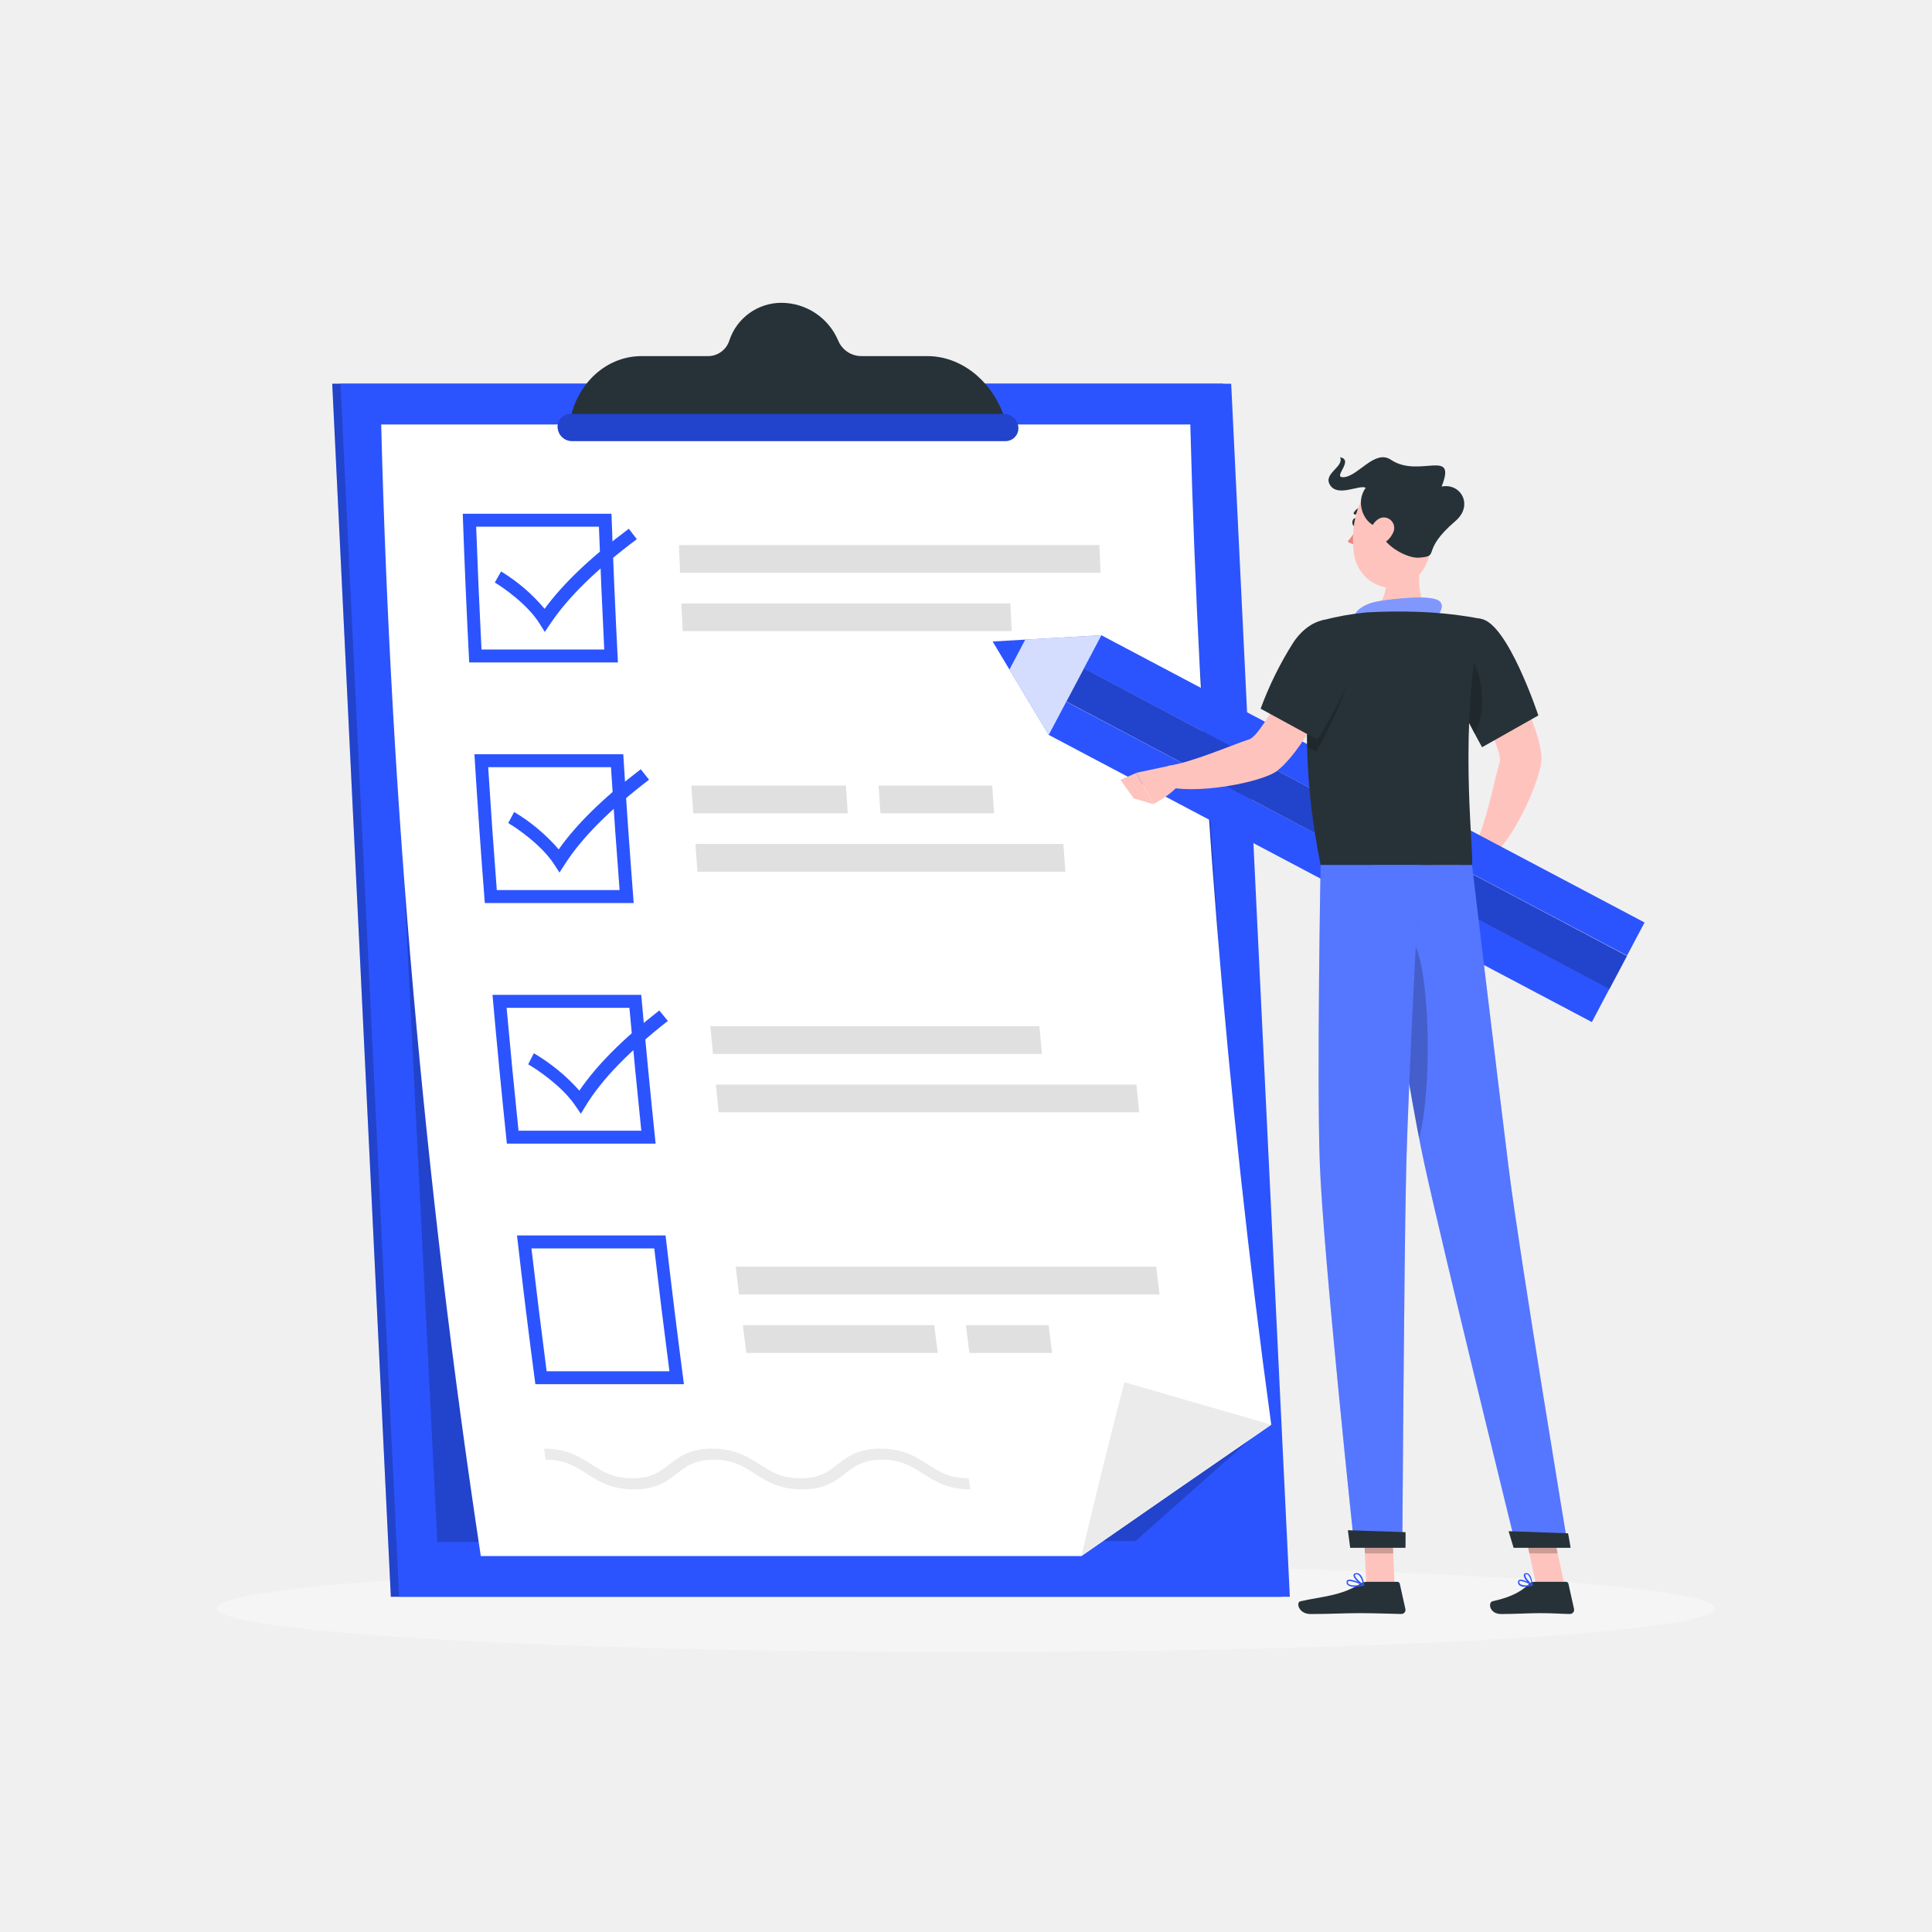
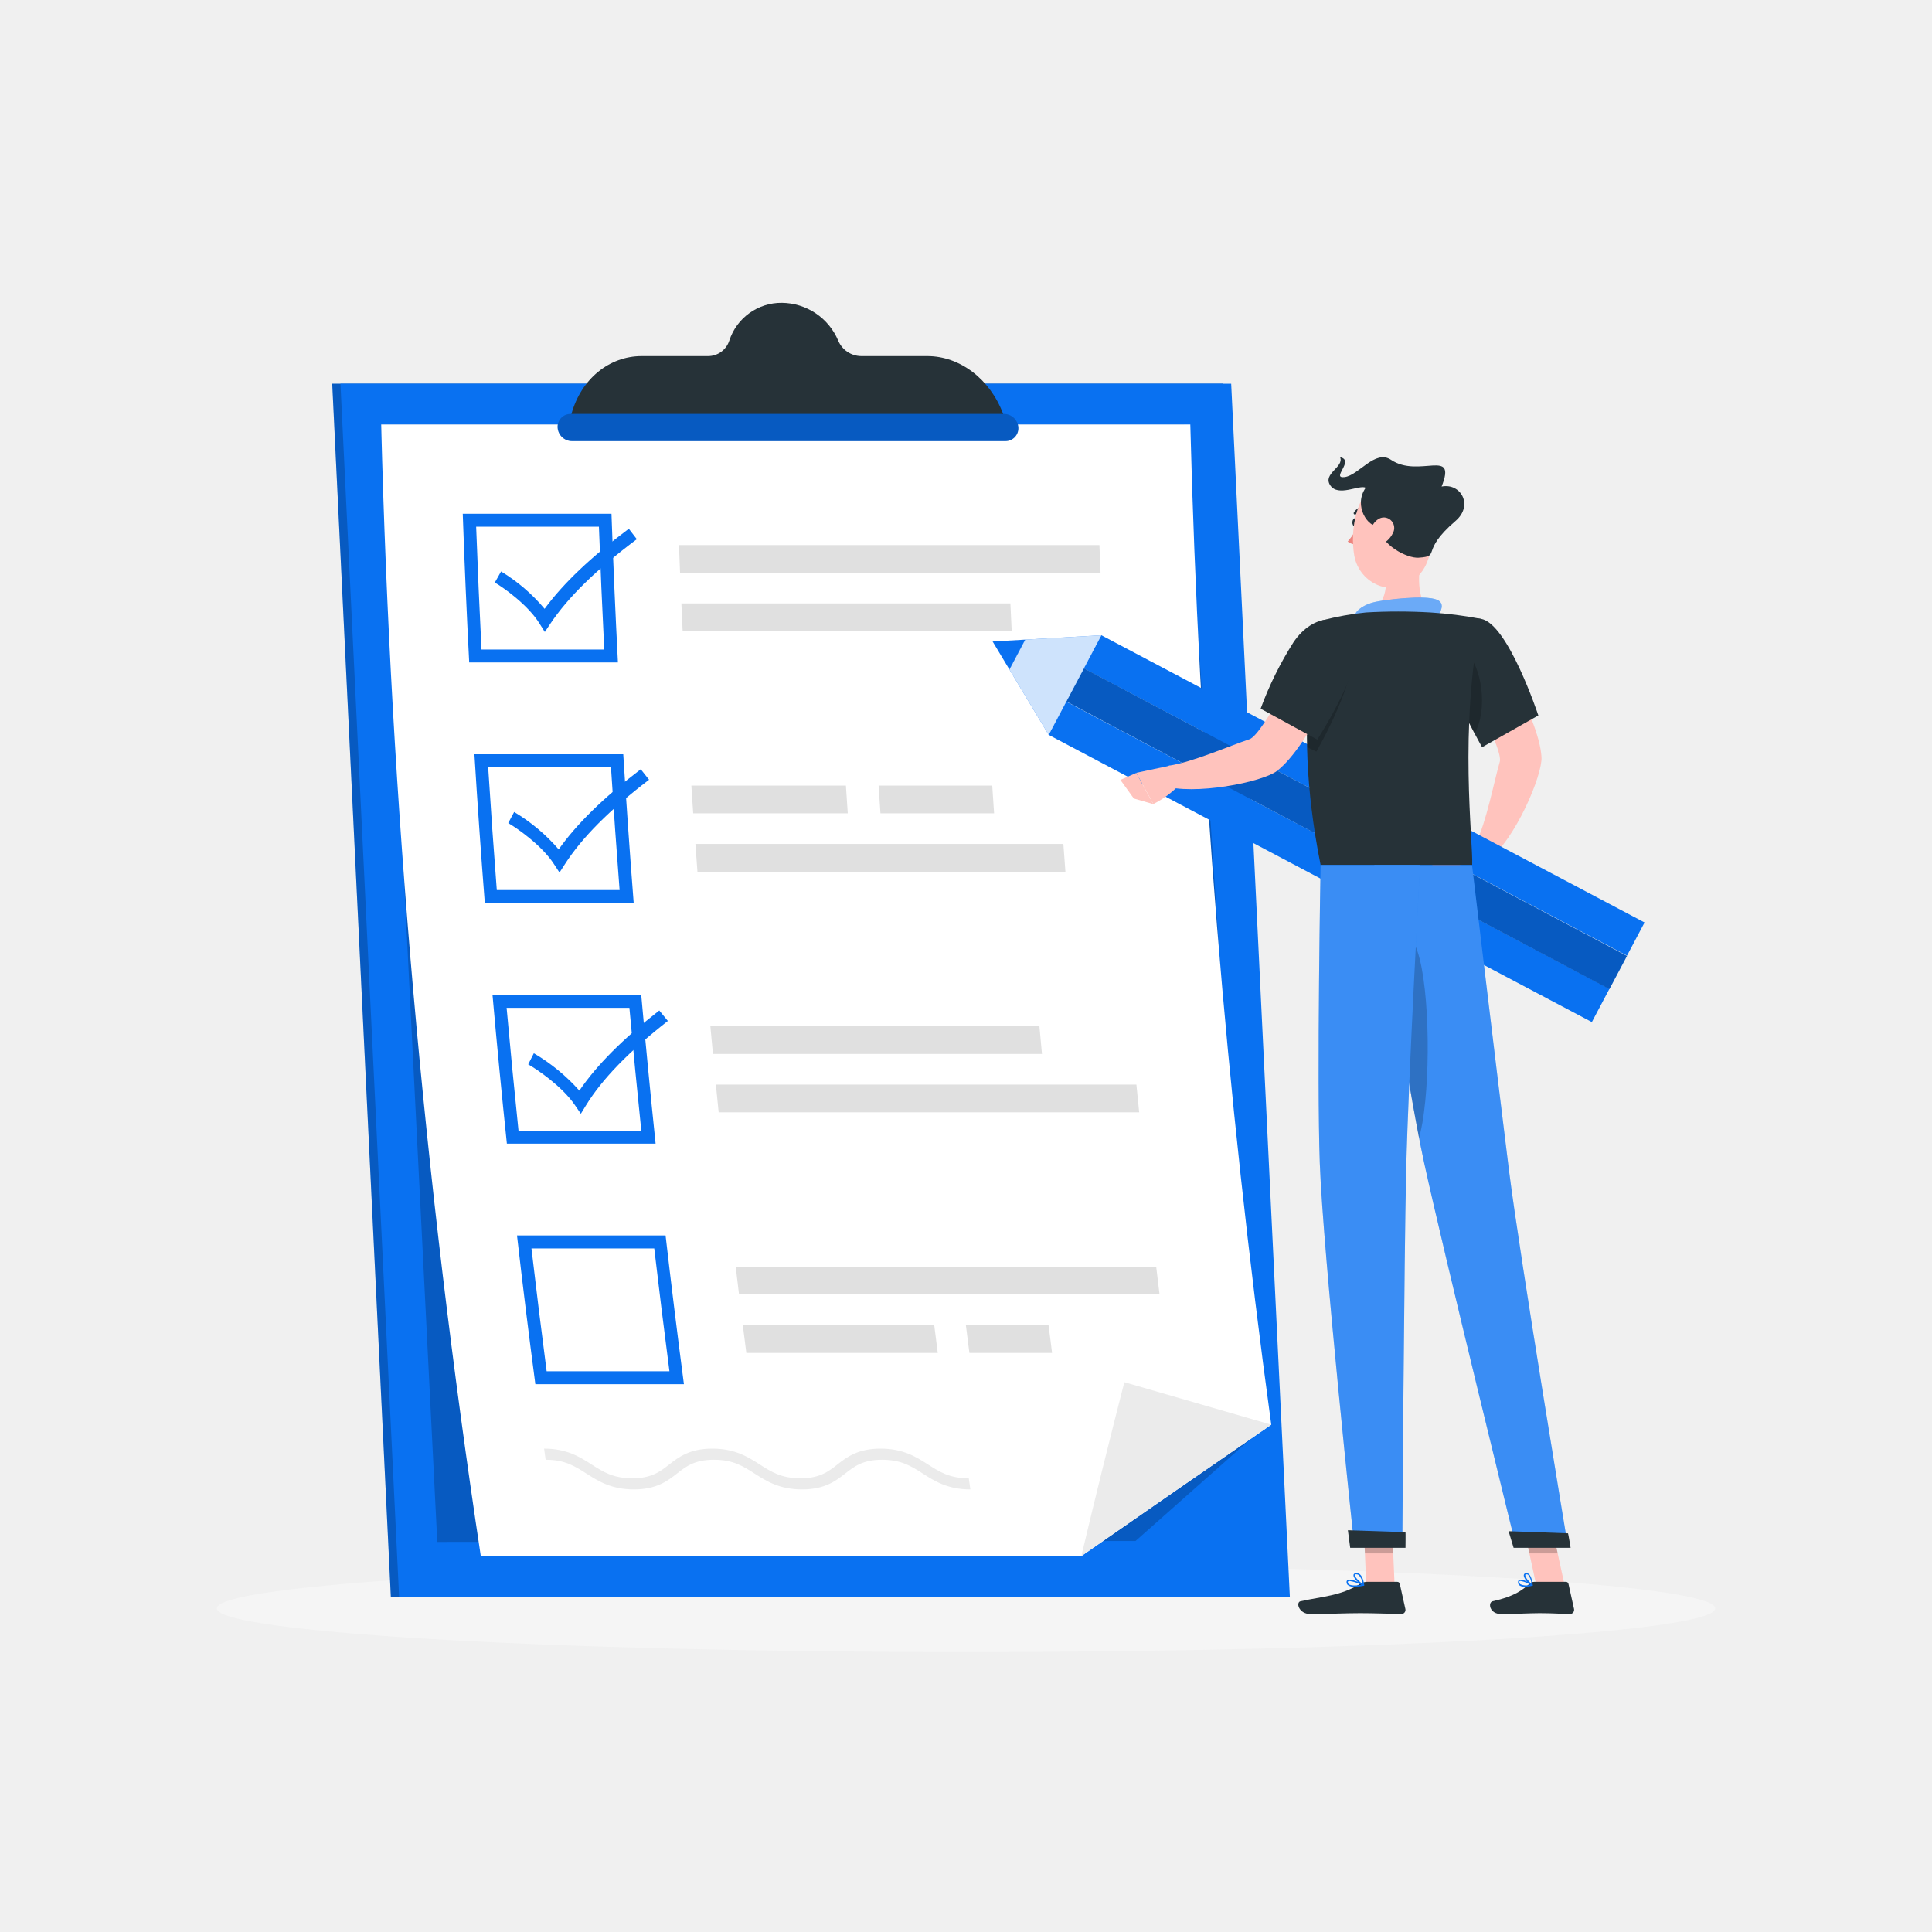
<svg xmlns="http://www.w3.org/2000/svg" viewBox="0 0 500 500">
-   <g id="freepik--Shadow--inject-115">
-     <ellipse id="freepik--path--inject-115" cx="250" cy="416.24" rx="193.89" ry="11.32" style="fill:#f5f5f5" />
+   <g id="freepik--Shadow--inject-98">
+     <ellipse id="freepik--path--inject-98" cx="250" cy="416.24" rx="193.89" ry="11.32" style="fill:#f5f5f5" />
  </g>
-   <g id="freepik--Checklist--inject-115">
-     <polygon points="316.5 99.3 85.98 99.3 101.15 413.24 331.67 413.24 316.5 99.3" style="fill:#2B54FE" />
+   <g id="freepik--Checklist--inject-98">
+     <polygon points="316.5 99.3 85.98 99.3 101.15 413.24 331.67 413.24 316.5 99.3" style="fill:#0971F1" />
    <polygon points="316.5 99.3 85.98 99.3 101.15 413.24 331.67 413.24 316.5 99.3" style="opacity:0.2" />
-     <polygon points="318.63 99.3 88.11 99.3 103.29 413.24 333.81 413.24 318.63 99.3" style="fill:#2B54FE" />
+     <polygon points="318.63 99.3 88.11 99.3 103.29 413.24 333.81 413.24 318.63 99.3" style="fill:#0971F1" />
    <polygon points="306.46 109.86 98.65 109.86 113.17 399.05 293.87 398.81 323.9 372.19 306.46 109.86" style="opacity:0.2" />
    <path d="M308.05,109.85A2354.69,2354.69,0,0,0,329,368.71q-24.7,17-49.15,34H124.43A2360.67,2360.67,0,0,1,98.65,109.85Z" style="fill:#fff" />
    <path d="M329,368.71q-24.7,17-49.15,34,5.34-22.5,11.13-45Z" style="fill:#ebebeb" />
-     <path d="M155,136.31q.59,15.88,1.38,31.78H124.61q-.8-15.9-1.38-31.78H155m3.24-3.35H119.76q.67,19.23,1.67,38.48h38.49q-1-19.24-1.67-38.48Z" style="fill:#2B54FE" />
+     <path d="M155,136.31q.59,15.88,1.38,31.78H124.61q-.8-15.9-1.38-31.78H155m3.24-3.35H119.76q.67,19.23,1.67,38.48h38.49q-1-19.24-1.67-38.48Z" style="fill:#0971F1" />
    <path d="M284.82,148.24H176c-.1-2.39-.19-4.79-.28-7.18H284.53C284.62,143.45,284.72,145.85,284.82,148.24Z" style="fill:#e0e0e0" />
    <path d="M261.83,163.34H176.67c-.11-2.4-.23-4.79-.33-7.18h85.15Q261.66,159.75,261.83,163.34Z" style="fill:#e0e0e0" />
-     <path d="M158.12,198.55q1,15.9,2.23,31.8H128.57q-1.23-15.9-2.23-31.8h31.78m3.14-3.35H122.78q1.18,19.25,2.69,38.5H164q-1.5-19.24-2.7-38.5Z" style="fill:#2B54FE" />
+     <path d="M158.12,198.55q1,15.9,2.23,31.8H128.57q-1.23-15.9-2.23-31.8h31.78m3.14-3.35H122.78q1.18,19.25,2.69,38.5H164q-1.5-19.24-2.7-38.5Z" style="fill:#0971F1" />
    <path d="M219.4,210.49h-40c-.16-2.4-.33-4.79-.48-7.19h40C219.07,205.7,219.23,208.09,219.4,210.49Z" style="fill:#e0e0e0" />
    <path d="M257.27,210.49H227.86c-.16-2.4-.33-4.79-.48-7.19h29.41C256.94,205.7,257.1,208.09,257.27,210.49Z" style="fill:#e0e0e0" />
    <path d="M275.73,225.6H180.5c-.18-2.4-.35-4.79-.53-7.19H275.2C275.38,220.81,275.55,223.2,275.73,225.6Z" style="fill:#e0e0e0" />
-     <path d="M162.89,260.82q1.43,15.9,3.08,31.8H134.19q-1.65-15.9-3.08-31.8h31.78m3.06-3.35H127.46q1.7,19.26,3.72,38.51h38.49q-2-19.26-3.72-38.51Z" style="fill:#2B54FE" />
+     <path d="M162.89,260.82q1.43,15.9,3.08,31.8H134.19q-1.65-15.9-3.08-31.8h31.78m3.06-3.35H127.46q1.7,19.26,3.72,38.51h38.49q-2-19.26-3.72-38.51Z" style="fill:#0971F1" />
    <path d="M294.1,280.69H185.27l.72,7.18H294.82Z" style="fill:#e0e0e0" />
    <path d="M269,265.58H183.84c.22,2.39.44,4.79.67,7.18h85.15C269.44,270.37,269.21,268,269,265.58Z" style="fill:#e0e0e0" />
-     <path d="M169.32,323.09q1.86,15.9,3.93,31.79H141.47q-2.07-15.88-3.93-31.79h31.78m3-3.35H133.8Q136,339,138.55,358.23H177q-2.53-19.23-4.75-38.49Z" style="fill:#2B54FE" />
+     <path d="M169.32,323.09q1.86,15.9,3.93,31.79H141.47q-2.07-15.88-3.93-31.79h31.78m3-3.35H133.8Q136,339,138.55,358.23H177q-2.53-19.23-4.75-38.49Z" style="fill:#0971F1" />
    <path d="M300.09,335H191.26c-.29-2.4-.58-4.79-.86-7.19H299.22C299.51,330.24,299.79,332.63,300.09,335Z" style="fill:#e0e0e0" />
    <path d="M242.69,350.13H193.15c-.31-2.39-.61-4.79-.91-7.18h49.54C242.08,345.34,242.38,347.74,242.69,350.13Z" style="fill:#e0e0e0" />
    <path d="M272.27,350.13H250.88c-.31-2.39-.61-4.79-.91-7.18h21.39C271.66,345.34,272,347.74,272.27,350.13Z" style="fill:#e0e0e0" />
-     <path d="M141,163.55l-1.41-2.24c-3.08-4.9-9.36-9.27-11.53-10.55l1.62-2.87a45.5,45.5,0,0,1,11.26,9.67c4.84-6.59,12-13.4,21.8-20.72l2.07,2.7c-10.46,7.83-17.78,15-22.4,21.9Z" style="fill:#2B54FE" />
-     <path d="M144.8,225.81l-1.47-2.24c-3.2-4.9-9.6-9.28-11.8-10.56l1.53-2.87a47,47,0,0,1,11.53,9.68c4.66-6.6,11.63-13.41,21.24-20.74.71.9,1.43,1.8,2.14,2.71-10.25,7.84-17.38,15-21.81,21.91C145.7,224.4,145.25,225.11,144.8,225.81Z" style="fill:#2B54FE" />
-     <path d="M150.32,288.24,148.79,286c-3.34-4.9-9.86-9.28-12.09-10.55.48-1,1-1.92,1.46-2.87a49.09,49.09,0,0,1,11.78,9.67c4.49-6.6,11.28-13.4,20.68-20.74l2.22,2.71c-10,7.84-17,15-21.23,21.91Z" style="fill:#2B54FE" />
+     <path d="M141,163.55l-1.41-2.24c-3.08-4.9-9.36-9.27-11.53-10.55l1.62-2.87a45.5,45.5,0,0,1,11.26,9.67c4.84-6.59,12-13.4,21.8-20.72l2.07,2.7c-10.46,7.83-17.78,15-22.4,21.9Z" style="fill:#0971F1" />
+     <path d="M144.8,225.81l-1.47-2.24c-3.2-4.9-9.6-9.28-11.8-10.56l1.53-2.87a47,47,0,0,1,11.53,9.68c4.66-6.6,11.63-13.41,21.24-20.74.71.9,1.43,1.8,2.14,2.71-10.25,7.84-17.38,15-21.81,21.91C145.7,224.4,145.25,225.11,144.8,225.81Z" style="fill:#0971F1" />
+     <path d="M150.32,288.24,148.79,286c-3.34-4.9-9.86-9.28-12.09-10.55.48-1,1-1.92,1.46-2.87a49.09,49.09,0,0,1,11.78,9.67c4.49-6.6,11.28-13.4,20.68-20.74l2.22,2.71c-10,7.84-17,15-21.23,21.91Z" style="fill:#0971F1" />
    <path d="M251.13,385.46c-5.9,0-9.3-2.18-12.3-4.1s-5.58-3.58-10.56-3.58-7.2,1.74-9.55,3.58-5.23,4.1-11.13,4.1-9.3-2.18-12.29-4.1-5.57-3.58-10.56-3.58-7.2,1.74-9.55,3.58-5.23,4.1-11.12,4.1-9.3-2.18-12.3-4.1-5.57-3.58-10.56-3.58c-.13-1-.27-1.92-.4-2.88,5.9,0,9.29,2.18,12.29,4.1s5.57,3.58,10.55,3.58,7.2-1.74,9.55-3.58,5.24-4.1,11.14-4.1,9.28,2.18,12.28,4.1,5.58,3.58,10.56,3.58,7.2-1.74,9.55-3.58,5.24-4.1,11.14-4.1,9.29,2.18,12.29,4.1,5.57,3.58,10.56,3.58C250.85,383.54,251,384.5,251.13,385.46Z" style="fill:#ebebeb" />
    <path d="M259.59,107.07c-3.38-9-11.19-14.91-19.59-14.91H222.88a6.51,6.51,0,0,1-5.95-4,16,16,0,0,0-14.57-9.79,14.17,14.17,0,0,0-13.62,9.79,5.78,5.78,0,0,1-5.57,4H166.06c-8.41,0-15.65,5.94-18.15,14.91l-1,3.57h114Z" style="fill:#263238" />
-     <path d="M260.2,114.16H148a3.74,3.74,0,0,1-3.69-3.52h0a3.33,3.33,0,0,1,3.35-3.51H259.86a3.74,3.74,0,0,1,3.69,3.51h0A3.33,3.33,0,0,1,260.2,114.16Z" style="fill:#2B54FE" />
+     <path d="M260.2,114.16H148a3.74,3.74,0,0,1-3.69-3.52h0a3.33,3.33,0,0,1,3.35-3.51H259.86a3.74,3.74,0,0,1,3.69,3.51h0A3.33,3.33,0,0,1,260.2,114.16Z" style="fill:#0971F1" />
    <path d="M260.2,114.16H148a3.74,3.74,0,0,1-3.69-3.52h0a3.33,3.33,0,0,1,3.35-3.51H259.86a3.74,3.74,0,0,1,3.69,3.51h0A3.33,3.33,0,0,1,260.2,114.16Z" style="opacity:0.2" />
  </g>
-   <g id="freepik--Character--inject-115">
+   <g id="freepik--Character--inject-98">
    <polygon points="360.92 410.23 353.59 410.23 352.86 393.26 360.19 393.26 360.92 410.23" style="fill:#ffc3bd" />
    <polygon points="404.91 410.23 397.58 410.23 393.9 393.26 401.22 393.26 404.91 410.23" style="fill:#ffc3bd" />
    <path d="M397.06,409.38h8.23a.63.63,0,0,1,.62.5l1.45,6.52a1.08,1.08,0,0,1-1.07,1.3c-2.87-.05-4.27-.22-7.89-.22-2.23,0-6.82.23-9.89.23s-3.48-3-2.22-3.31c5.65-1.24,7.77-2.94,9.58-4.57A1.8,1.8,0,0,1,397.06,409.38Z" style="fill:#263238" />
    <path d="M353.64,409.38h8a.63.63,0,0,1,.62.5l1.45,6.52a1.06,1.06,0,0,1-1,1.3c-2.89-.05-7.06-.22-10.69-.22-4.24,0-7.9.23-12.88.23-3,0-3.84-3-2.58-3.31,5.73-1.26,10.41-1.39,15.36-4.45A3.44,3.44,0,0,1,353.64,409.38Z" style="fill:#263238" />
    <path d="M368,142.92c-1,5.36-1.58,12,2.17,15.58,0,0-2.15,5.44-12.11,5.44-9.1,0-4.54-5.44-4.54-5.44,6-1.43,5.66-8.82,4.62-13Z" style="fill:#ffc3bd" />
-     <path d="M350.66,159.25c.2-1.33,2.54-2.88,5.2-3.46s12.88-1.87,16-.58-.54,5.11-.54,5.11Z" style="fill:#2B54FE" />
+     <path d="M350.66,159.25c.2-1.33,2.54-2.88,5.2-3.46s12.88-1.87,16-.58-.54,5.11-.54,5.11Z" style="fill:#0971F1" />
    <path d="M350.66,159.25c.2-1.33,2.54-2.88,5.2-3.46s12.88-1.87,16-.58-.54,5.11-.54,5.11Z" style="fill:#fff;opacity:0.4" />
    <polygon points="352.86 393.27 353.24 402.01 360.57 402.01 360.19 393.27 352.86 393.27" style="opacity:0.2" />
    <polygon points="401.23 393.27 393.9 393.27 395.8 402.01 403.13 402.01 401.23 393.27" style="opacity:0.2" />
    <path d="M385.35,165.1,376.52,171s12.68,22.55,11.62,26.16c-1.45,4.92-3.47,15.67-6.22,21.13.36,1.18,2.19,3.87,3.21,4.33,7-5.32,14.07-22,13.81-26.67C398.33,185.36,385.35,165.1,385.35,165.1Z" style="fill:#ffc3bd" />
    <path d="M381.92,218.31l-7-.54,3.67,7.71s6.11.27,7.13-4.4Z" style="fill:#b55b52" />
-     <polygon points="416.52 255.91 415.93 257.02 411.97 264.51 271.39 190.18 275.93 181.58 416.52 255.91" style="fill:#2B54FE" />
-     <polygon points="425.61 238.74 422.71 244.22 421.07 247.32 280.48 172.99 285.02 164.39 425.61 238.74" style="fill:#2B54FE" />
-     <rect x="343.64" y="134.94" width="9.72" height="159.03" transform="translate(-4.12 422.06) rotate(-62.09)" style="fill:#2B54FE" />
+     <polygon points="416.52 255.91 415.93 257.02 411.97 264.51 271.39 190.18 275.93 181.58 416.52 255.91" style="fill:#0971F1" />
+     <polygon points="425.61 238.74 422.71 244.22 421.07 247.32 280.48 172.99 285.02 164.39 425.61 238.74" style="fill:#0971F1" />
+     <rect x="343.64" y="134.94" width="9.72" height="159.03" transform="translate(-4.12 422.06) rotate(-62.09)" style="fill:#0971F1" />
    <rect x="343.64" y="134.94" width="9.72" height="159.03" transform="translate(-4.12 422.06) rotate(-62.09)" style="opacity:0.2" />
-     <polygon points="265.33 165.53 261.24 173.27 271.39 190.18 285.02 164.4 265.33 165.53" style="fill:#2B54FE" />
+     <polygon points="265.33 165.53 261.24 173.27 271.39 190.18 285.02 164.4 265.33 165.53" style="fill:#0971F1" />
    <polygon points="265.33 165.53 261.24 173.27 271.39 190.18 285.02 164.4 265.33 165.53" style="fill:#fff;opacity:0.8" />
-     <polygon points="256.89 166.02 261.24 173.27 265.33 165.53 256.89 166.02" style="fill:#2B54FE" />
+     <polygon points="256.89 166.02 261.24 173.27 265.33 165.53 256.89 166.02" style="fill:#0971F1" />
    <polygon points="369.29 221.28 372.95 228.1 378.62 225.48 374.95 217.77 369.29 221.28" style="fill:#b55b52" />
    <path d="M383.25,160.16c6.93,1,14.87,25,14.87,25l-14.56,8.22S377.15,182,374,173.5C370.68,164.61,375.82,159.08,383.25,160.16Z" style="fill:#263238" />
    <path d="M379.22,168.39c-3.15-2.88-1.22,9.45.28,17.34.77,1.54,1.5,2.94,2.12,4.11C385.13,183.64,383.56,172.36,379.22,168.39Z" style="opacity:0.2" />
    <path d="M342.21,160.54s-8.65,22.12-.44,63.32H381c.27-6-3.51-35.36,2.29-63.7a102,102,0,0,0-13.12-1.66,144.4,144.4,0,0,0-16.65,0A73,73,0,0,0,342.21,160.54Z" style="fill:#263238" />
    <path d="M348.24,170.82l-9.88-3.91s-11.38,23.23-15,24.4c-4.87,1.6-14.87,6-20.93,6.86-.76,1-1.94,4-1.75,5.1,8.35,2.73,26.12-.89,29.8-3.75C338.92,193,348.24,170.82,348.24,170.82Z" style="fill:#ffc3bd" />
    <path d="M349.35,168.18c-1.63-3.76-4.75-5.33-8-4.78-1.26,4.61-3.39,14.74-3,30l2.33,1.12S352.14,174.61,349.35,168.18Z" style="opacity:0.2" />
    <path d="M350.91,165.55c2.46,6.56-10,25.86-10,25.86l-14.66-8a89.48,89.48,0,0,1,8.47-17.15C339.87,158.57,348.2,158.36,350.91,165.55Z" style="fill:#263238" />
    <path d="M302.79,198.15,294.07,200l4.42,8.07a24.13,24.13,0,0,0,6.55-4.78Z" style="fill:#ffc3bd" />
    <polygon points="289.95 201.83 293.43 206.65 298.49 208.11 294.07 200.04 289.95 201.83" style="fill:#ffc3bd" />
    <path d="M351.38,135.21c0,.59-.37,1-.76,1s-.67-.52-.63-1.11.37-1,.76-1S351.42,134.62,351.38,135.21Z" style="fill:#263238" />
    <path d="M351.9,135.26a21.08,21.08,0,0,1-3.11,4.88,3.39,3.39,0,0,0,2.79.69Z" style="fill:#ed847e" />
    <path d="M350.63,133.17a.47.47,0,0,1-.15-.06.34.34,0,0,1-.1-.48,3.48,3.48,0,0,1,2.71-1.64.37.37,0,0,1,.35.35.35.35,0,0,1-.35.35h0A2.74,2.74,0,0,0,351,133,.35.35,0,0,1,350.63,133.17Z" style="fill:#263238" />
    <path d="M371.26,134.7c-.86,7.22-1,11.48-4.87,15-5.83,5.28-14.58,1.45-15.9-5.89-1.18-6.6.43-17.29,7.69-19.77A9.92,9.92,0,0,1,371.26,134.7Z" style="fill:#ffc3bd" />
    <path d="M356.71,136.11c-2.53.5-6.57-5.12-3.27-9.89-1.67-.83-7.12,2.45-9.17-.61s3.64-4.69,2.55-7.28c3.86.79-2.5,5.61,1.17,5.14s7.9-7.25,12-4.47c7.25,4.87,17.13-3.25,13.1,6.92,4.94-1,8.32,4.84,3.61,8.89-9.39,8.05-3.61,9.11-9.56,9.52C364.16,144.55,357.23,141,356.71,136.11Z" style="fill:#263238" />
    <path d="M360.46,138a6,6,0,0,1-3.49,3.09c-2,.69-3.15-1.1-2.68-3.07.42-1.78,2-4.28,4.07-4.1A2.73,2.73,0,0,1,360.46,138Z" style="fill:#ffc3bd" />
-     <path d="M355.67,223.86s8.32,56,12.88,77c5,23,23.83,99.49,23.83,99.49H405.8s-12.41-74.66-15.27-97.41c-3.09-24.68-9.57-79.05-9.57-79.05Z" style="fill:#2B54FE" />
+     <path d="M355.67,223.86s8.32,56,12.88,77c5,23,23.83,99.49,23.83,99.49H405.8s-12.41-74.66-15.27-97.41c-3.09-24.68-9.57-79.05-9.57-79.05Z" style="fill:#0971F1" />
    <path d="M355.67,223.86s8.32,56,12.88,77c5,23,23.83,99.49,23.83,99.49H405.8s-12.41-74.66-15.27-97.41c-3.09-24.68-9.57-79.05-9.57-79.05Z" style="fill:#fff;opacity:0.2" />
    <path d="M365.55,243.44c-.62-.88-1.18-1.18-1.7-1l-.11,0a1.46,1.46,0,0,0-.33.2,2,2,0,0,0-.29.29l-.16.2-.21.33a6.43,6.43,0,0,0-.45.91c-.08.19-.16.39-.23.59s-.18.51-.26.79-.23.76-.34,1.17c0,.11-.05.21-.08.32s-.11.46-.16.69-.09.4-.13.6c-.09.39-.17.8-.25,1.22s-.17.91-.25,1.38c0,.16-.05.32-.08.49-.1.6-.19,1.21-.28,1.84h0c2.22,13.94,4.86,29.92,7,41.07.1-.36.21-.74.3-1.15a52,52,0,0,0,1-5.64C370.43,273.37,369.56,249.17,365.55,243.44Z" style="opacity:0.2" />
-     <path d="M341.77,223.86s-1,54.78-.21,77.13c.83,23.24,8.95,99.33,8.95,99.33h12.41s.45-74.74,1-97.56c.6-24.88,3.6-78.9,3.6-78.9Z" style="fill:#2B54FE" />
+     <path d="M341.77,223.86s-1,54.78-.21,77.13c.83,23.24,8.95,99.33,8.95,99.33h12.41s.45-74.74,1-97.56c.6-24.88,3.6-78.9,3.6-78.9Z" style="fill:#0971F1" />
    <path d="M341.77,223.86s-1,54.78-.21,77.13c.83,23.24,8.95,99.33,8.95,99.33h12.41s.45-74.74,1-97.56c.6-24.88,3.6-78.9,3.6-78.9Z" style="fill:#fff;opacity:0.2" />
    <path d="M363.74,396.52c.05,0,0,4.05,0,4.05H349.43l-.6-4.55Z" style="fill:#263238" />
    <path d="M405.8,396.82c.06,0,.67,3.75.67,3.75H391.72l-1.3-4.3Z" style="fill:#263238" />
-     <path d="M394.64,410.66a2.2,2.2,0,0,1-1.41-.37,1,1,0,0,1-.36-.92.57.57,0,0,1,.29-.49c.81-.41,3.18,1,3.45,1.2a.18.18,0,0,1,.07.18.17.17,0,0,1-.13.14A8.82,8.82,0,0,1,394.64,410.66Zm-1.09-1.51a.53.53,0,0,0-.23,0,.22.22,0,0,0-.11.2.71.71,0,0,0,.24.63,3.5,3.5,0,0,0,2.6.14A7,7,0,0,0,393.55,409.15Z" style="fill:#2B54FE" />
-     <path d="M396.51,410.41a.13.13,0,0,1-.08,0c-.76-.41-2.22-2-2.07-2.83a.56.56,0,0,1,.55-.45.91.91,0,0,1,.74.22c.85.69,1,2.81,1,2.9a.21.21,0,0,1-.08.16A.17.17,0,0,1,396.51,410.41Zm-1.48-3H395c-.23,0-.25.13-.26.18-.09.48.84,1.69,1.6,2.26a4.14,4.14,0,0,0-.87-2.29A.57.57,0,0,0,395,407.43Z" style="fill:#2B54FE" />
-     <path d="M350.59,410.66a2.75,2.75,0,0,1-1.78-.45,1,1,0,0,1-.32-.84.52.52,0,0,1,.28-.46c.89-.5,3.84,1,4.17,1.17a.16.16,0,0,1,.09.18.16.16,0,0,1-.14.14A11.86,11.86,0,0,1,350.59,410.66Zm-1.33-1.51a.73.73,0,0,0-.32.06.22.22,0,0,0-.11.19.61.61,0,0,0,.21.55c.45.4,1.66.47,3.28.2A9.64,9.64,0,0,0,349.26,409.15Z" style="fill:#2B54FE" />
-     <path d="M352.86,410.41l-.07,0c-.89-.4-2.64-2-2.5-2.81,0-.19.17-.44.64-.48a1.25,1.25,0,0,1,1,.29c.93.77,1.12,2.74,1.13,2.83a.15.15,0,0,1-.07.15A.18.18,0,0,1,352.86,410.41Zm-1.79-3H351c-.31,0-.33.15-.34.2-.08.49,1.11,1.74,2,2.28a4,4,0,0,0-1-2.26A1,1,0,0,0,351.07,407.43Z" style="fill:#2B54FE" />
+     <path d="M394.64,410.66a2.2,2.2,0,0,1-1.41-.37,1,1,0,0,1-.36-.92.57.57,0,0,1,.29-.49c.81-.41,3.18,1,3.45,1.2a.18.18,0,0,1,.07.18.17.17,0,0,1-.13.14A8.82,8.82,0,0,1,394.64,410.66Zm-1.09-1.51a.53.53,0,0,0-.23,0,.22.22,0,0,0-.11.2.71.71,0,0,0,.24.63,3.5,3.5,0,0,0,2.6.14A7,7,0,0,0,393.55,409.15Z" style="fill:#0971F1" />
+     <path d="M396.51,410.41a.13.13,0,0,1-.08,0c-.76-.41-2.22-2-2.07-2.83a.56.56,0,0,1,.55-.45.91.91,0,0,1,.74.22c.85.69,1,2.81,1,2.9a.21.21,0,0,1-.08.16A.17.17,0,0,1,396.51,410.41Zm-1.48-3H395c-.23,0-.25.13-.26.18-.09.48.84,1.69,1.6,2.26a4.14,4.14,0,0,0-.87-2.29A.57.57,0,0,0,395,407.43Z" style="fill:#0971F1" />
+     <path d="M350.59,410.66a2.75,2.75,0,0,1-1.78-.45,1,1,0,0,1-.32-.84.52.52,0,0,1,.28-.46c.89-.5,3.84,1,4.17,1.17a.16.16,0,0,1,.09.18.16.16,0,0,1-.14.14A11.86,11.86,0,0,1,350.59,410.66Zm-1.33-1.51a.73.73,0,0,0-.32.06.22.22,0,0,0-.11.19.61.61,0,0,0,.21.55c.45.4,1.66.47,3.28.2A9.64,9.64,0,0,0,349.26,409.15Z" style="fill:#0971F1" />
+     <path d="M352.86,410.41l-.07,0c-.89-.4-2.64-2-2.5-2.81,0-.19.17-.44.64-.48a1.25,1.25,0,0,1,1,.29c.93.77,1.12,2.74,1.13,2.83a.15.15,0,0,1-.07.15A.18.18,0,0,1,352.86,410.41Zm-1.79-3H351c-.31,0-.33.15-.34.2-.08.49,1.11,1.74,2,2.28a4,4,0,0,0-1-2.26A1,1,0,0,0,351.07,407.43Z" style="fill:#0971F1" />
  </g>
</svg>
